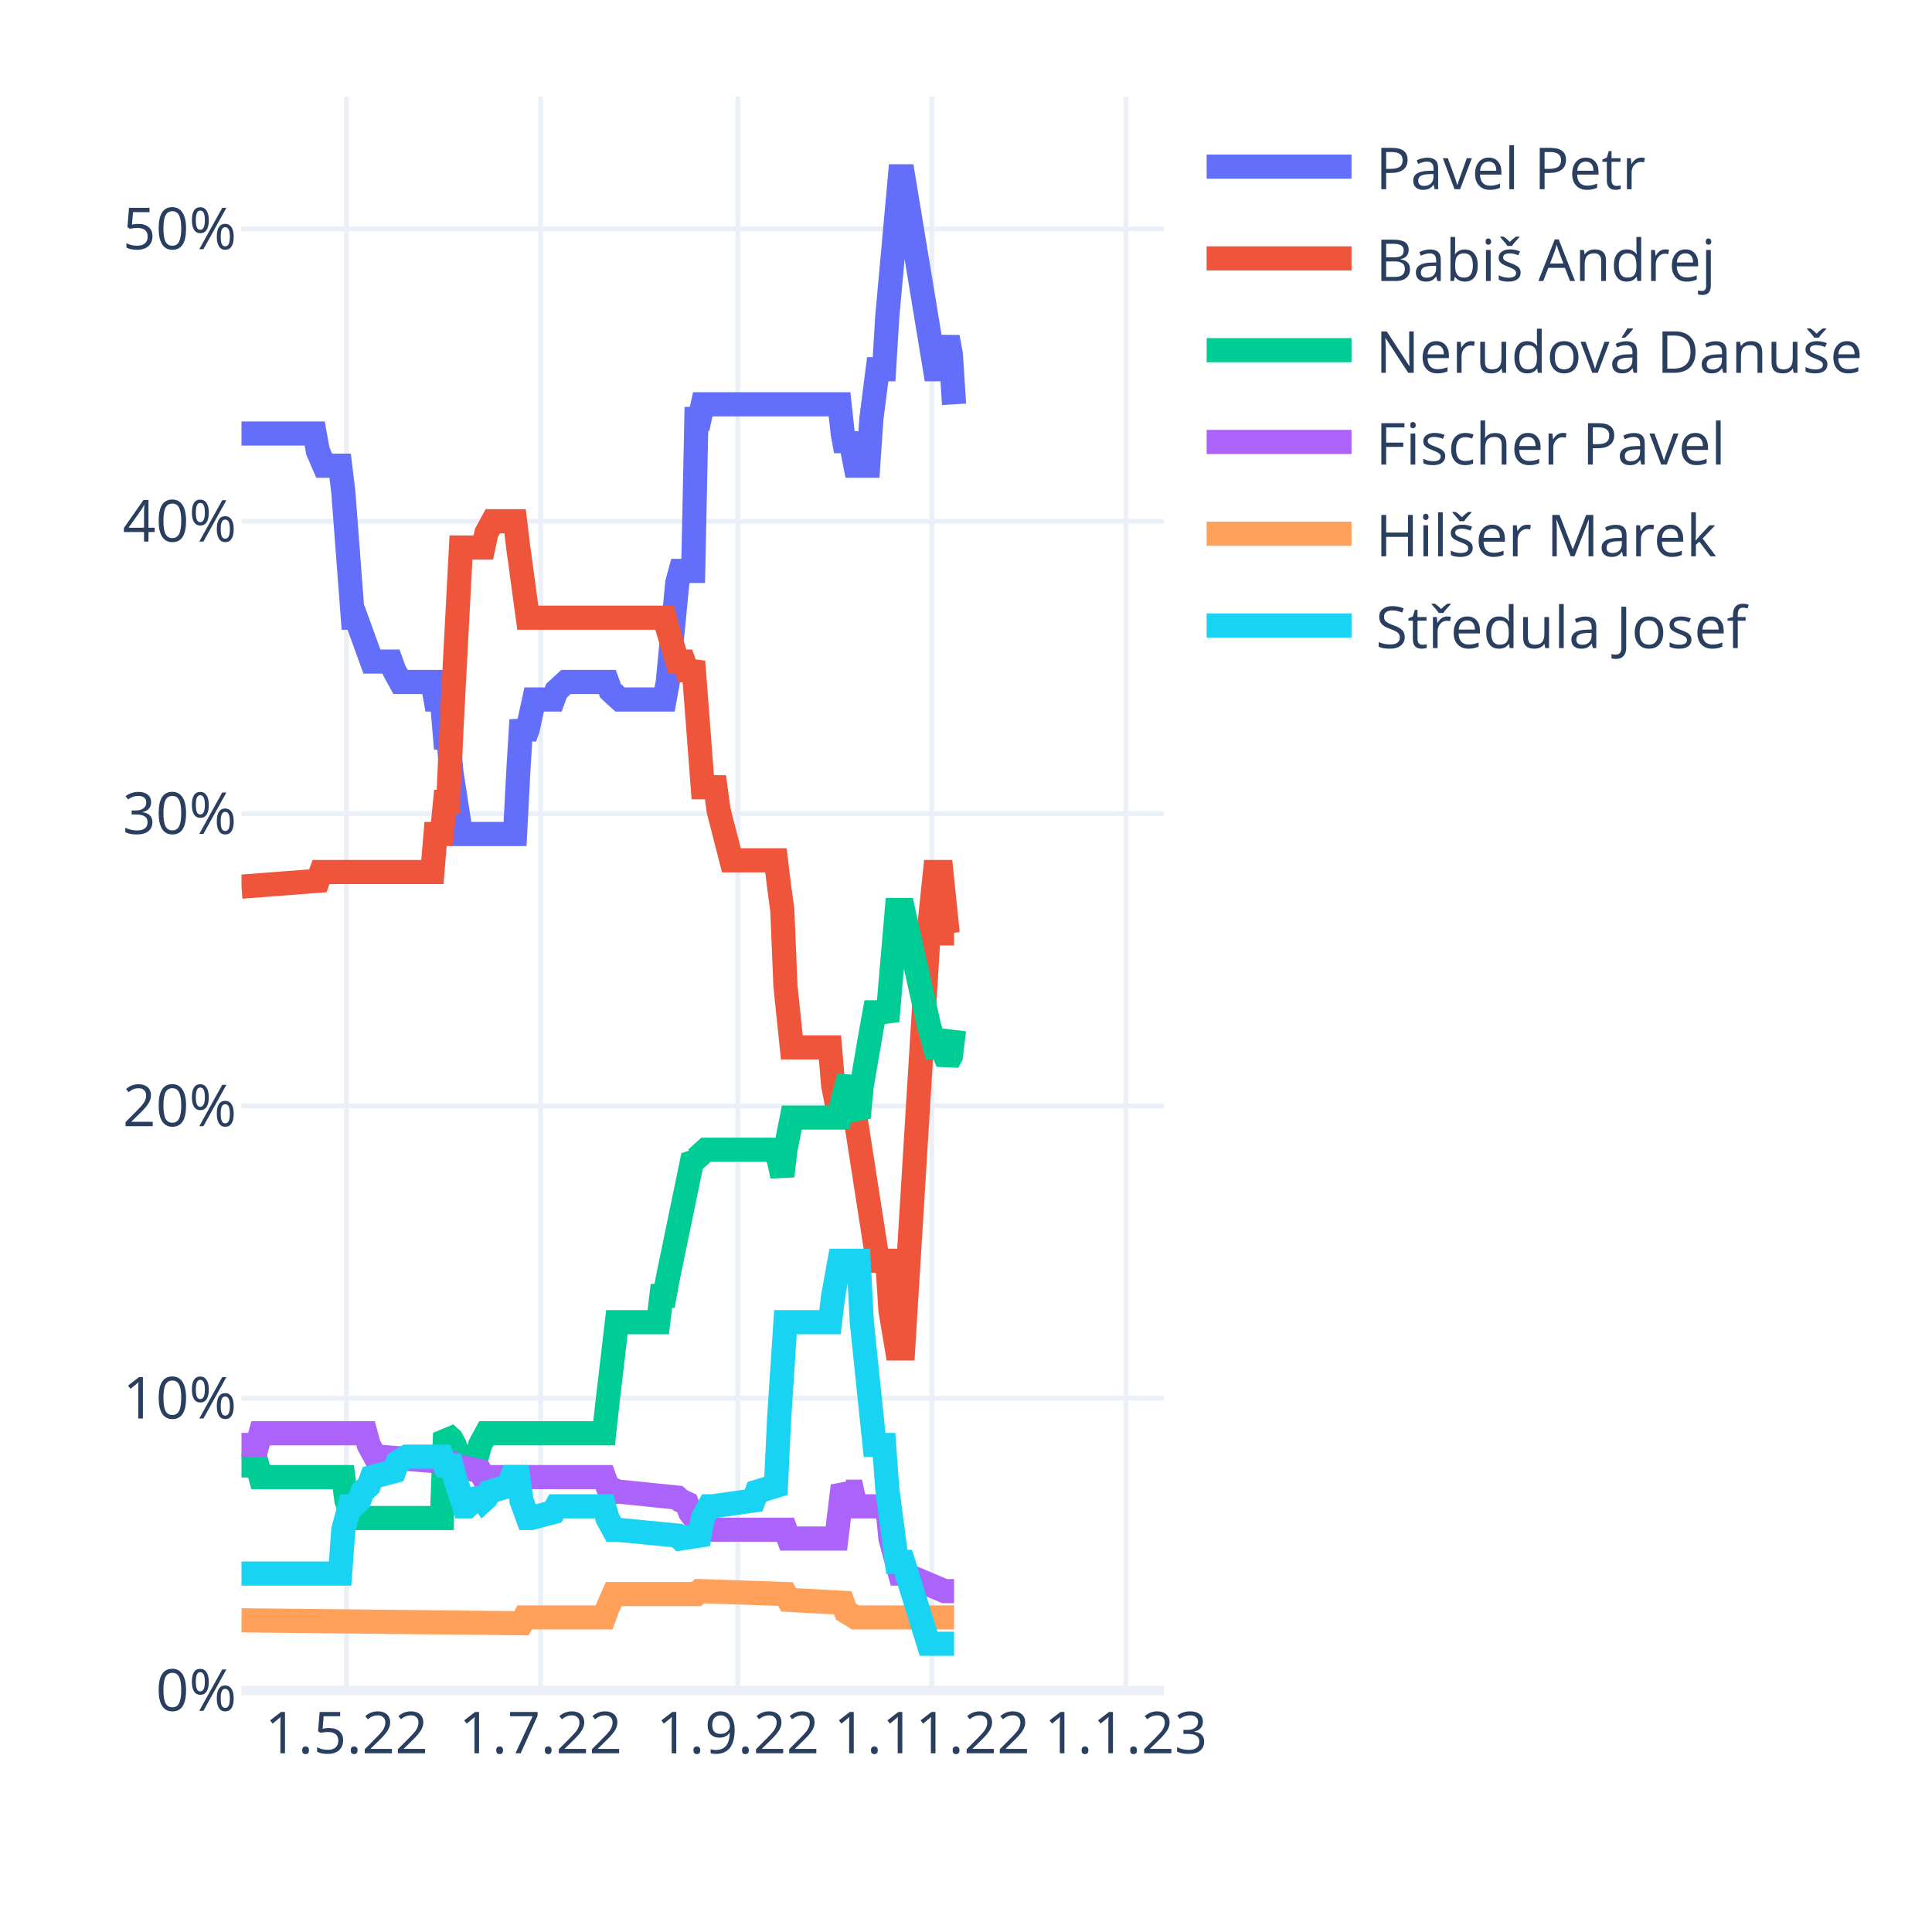
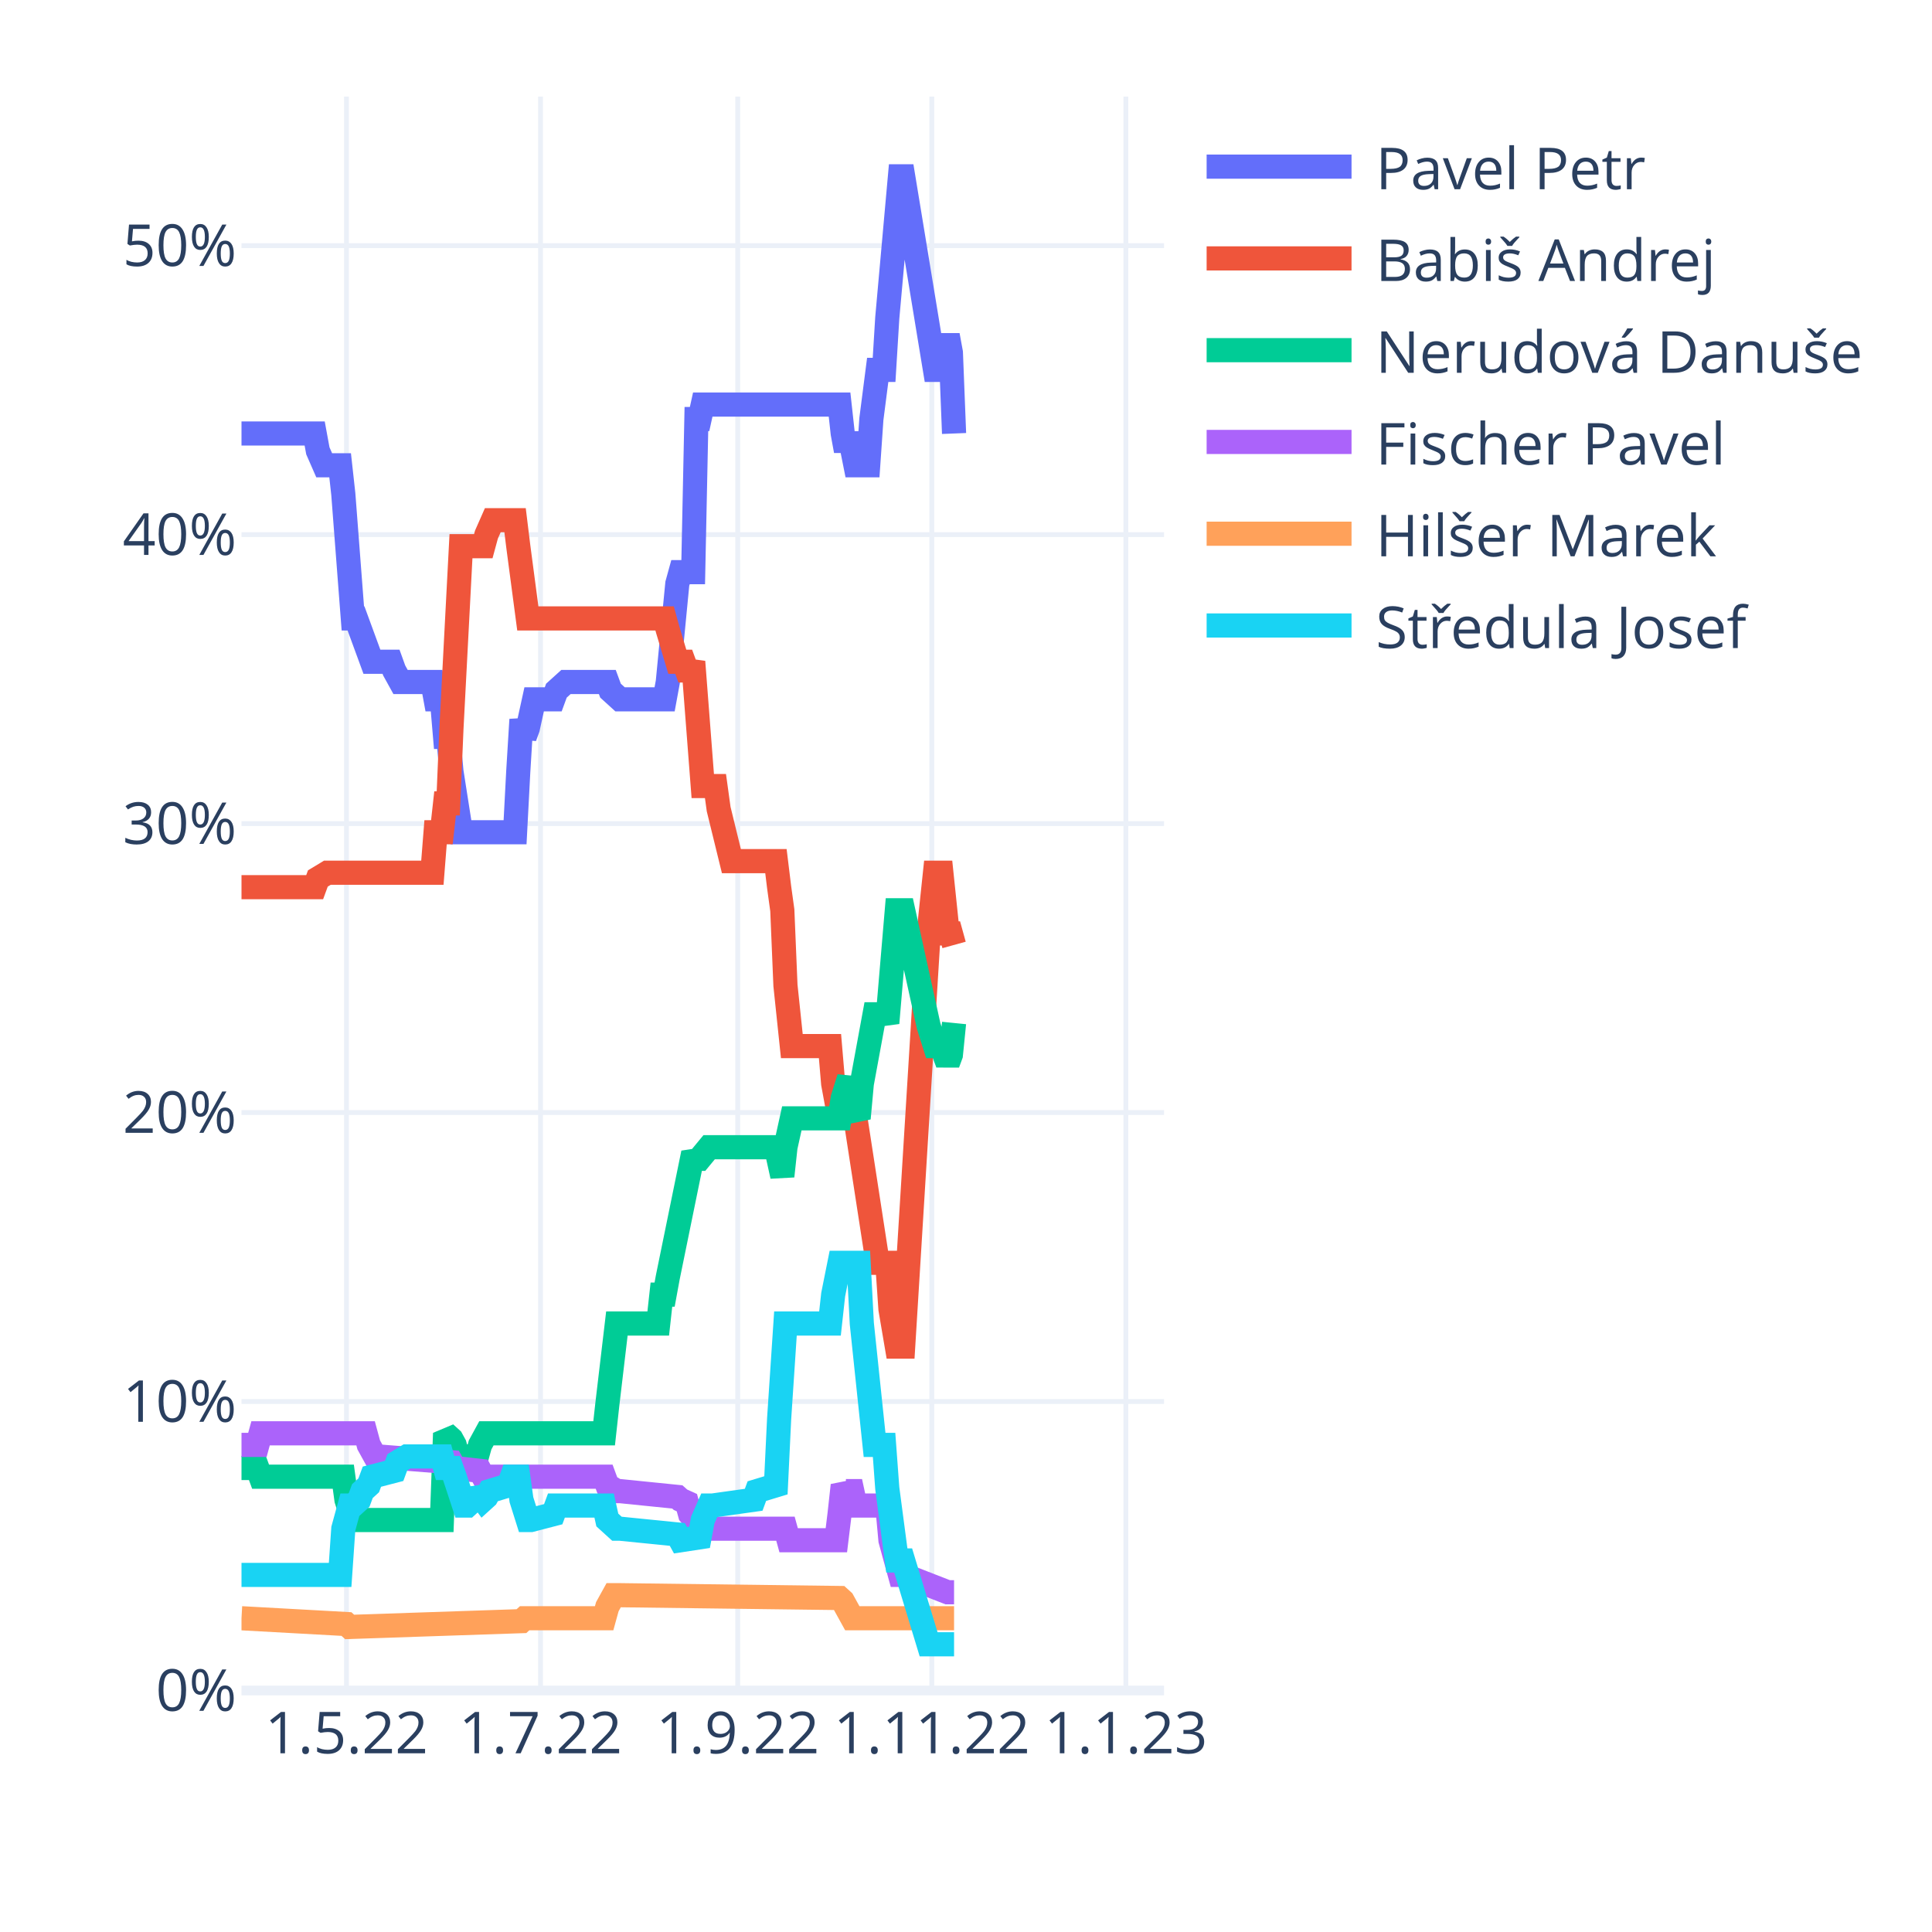
<svg xmlns="http://www.w3.org/2000/svg" class="main-svg" width="400" height="400" style="" viewBox="0 0 400 400">
  <rect x="0" y="0" width="400" height="400" style="fill: rgb(255, 255, 255); fill-opacity: 1;" />
-   <defs id="defs-876cf4">
+   <defs id="defs-c407ed">
    <g class="clips">
-       <clipPath id="clip876cf4xyplot" class="plotclip">
+       <clipPath id="clipc407edxyplot" class="plotclip">
        <rect width="191" height="330" />
      </clipPath>
-       <clipPath class="axesclip" id="clip876cf4x">
+       <clipPath class="axesclip" id="clipc407edx">
        <rect x="50" y="0" width="191" height="400" />
      </clipPath>
-       <clipPath class="axesclip" id="clip876cf4y">
+       <clipPath class="axesclip" id="clipc407edy">
        <rect x="0" y="20" width="400" height="330" />
      </clipPath>
-       <clipPath class="axesclip" id="clip876cf4xy">
+       <clipPath class="axesclip" id="clipc407edxy">
        <rect x="50" y="20" width="191" height="330" />
      </clipPath>
    </g>
    <g class="gradients" />
    <g class="patterns" />
  </defs>
  <g class="bglayer" />
  <g class="layer-below">
    <g class="imagelayer" />
    <g class="shapelayer" />
  </g>
  <g class="cartesianlayer">
    <g class="subplot xy">
      <g class="layer-subplot">
        <g class="shapelayer" />
        <g class="imagelayer" />
      </g>
      <g class="minor-gridlayer">
        <g class="x" />
        <g class="y" />
      </g>
      <g class="gridlayer">
        <g class="x">
          <path class="xgrid crisp" transform="translate(71.73,0)" d="M0,20v330" style="stroke: rgb(235, 240, 248); stroke-opacity: 1; stroke-width: 1px;" />
          <path class="xgrid crisp" transform="translate(111.91,0)" d="M0,20v330" style="stroke: rgb(235, 240, 248); stroke-opacity: 1; stroke-width: 1px;" />
          <path class="xgrid crisp" transform="translate(152.74,0)" d="M0,20v330" style="stroke: rgb(235, 240, 248); stroke-opacity: 1; stroke-width: 1px;" />
          <path class="xgrid crisp" transform="translate(192.92,0)" d="M0,20v330" style="stroke: rgb(235, 240, 248); stroke-opacity: 1; stroke-width: 1px;" />
          <path class="xgrid crisp" transform="translate(233.1,0)" d="M0,20v330" style="stroke: rgb(235, 240, 248); stroke-opacity: 1; stroke-width: 1px;" />
        </g>
        <g class="y">
-           <path class="ygrid crisp" transform="translate(0,289.48)" d="M50,0h191" style="stroke: rgb(235, 240, 248); stroke-opacity: 1; stroke-width: 1px;" />
-           <path class="ygrid crisp" transform="translate(0,228.96)" d="M50,0h191" style="stroke: rgb(235, 240, 248); stroke-opacity: 1; stroke-width: 1px;" />
-           <path class="ygrid crisp" transform="translate(0,168.44)" d="M50,0h191" style="stroke: rgb(235, 240, 248); stroke-opacity: 1; stroke-width: 1px;" />
-           <path class="ygrid crisp" transform="translate(0,107.92)" d="M50,0h191" style="stroke: rgb(235, 240, 248); stroke-opacity: 1; stroke-width: 1px;" />
-           <path class="ygrid crisp" transform="translate(0,47.39)" d="M50,0h191" style="stroke: rgb(235, 240, 248); stroke-opacity: 1; stroke-width: 1px;" />
+           <path class="ygrid crisp" transform="translate(0,290.17)" d="M50,0h191" style="stroke: rgb(235, 240, 248); stroke-opacity: 1; stroke-width: 1px;" />
+           <path class="ygrid crisp" transform="translate(0,230.34)" d="M50,0h191" style="stroke: rgb(235, 240, 248); stroke-opacity: 1; stroke-width: 1px;" />
+           <path class="ygrid crisp" transform="translate(0,170.52)" d="M50,0h191" style="stroke: rgb(235, 240, 248); stroke-opacity: 1; stroke-width: 1px;" />
+           <path class="ygrid crisp" transform="translate(0,110.69)" d="M50,0h191" style="stroke: rgb(235, 240, 248); stroke-opacity: 1; stroke-width: 1px;" />
+           <path class="ygrid crisp" transform="translate(0,50.86)" d="M50,0h191" style="stroke: rgb(235, 240, 248); stroke-opacity: 1; stroke-width: 1px;" />
        </g>
      </g>
      <g class="zerolinelayer">
        <path class="yzl zl crisp" transform="translate(0,350)" d="M50,0h191" style="stroke: rgb(235, 240, 248); stroke-opacity: 1; stroke-width: 2px;" />
      </g>
      <path class="xlines-below" />
      <path class="ylines-below" />
      <g class="overlines-below" />
      <g class="xaxislayer-below" />
      <g class="yaxislayer-below" />
      <g class="overaxes-below" />
-       <g class="plot" transform="translate(50,20)" clip-path="url(#clip876cf4xyplot)">
+       <g class="plot" transform="translate(50,20)" clip-path="url(#clipc407edxyplot)">
        <g class="scatterlayer mlayer">
-           <g class="trace scatter trace2bf4f4" style="stroke-miterlimit: 2; opacity: 1;">
-             <g class="fills" />
-             <g class="errorbars" />
-             <g class="lines">
-               <path class="js-line" d="M0,69.76L15.15,69.76L15.81,73.39L17.12,76.42L17.78,76.42L20.42,76.42L21.08,81.86L23.05,107.89L23.71,107.89L27,116.97L27.66,116.97L30.96,116.97L31.61,118.78L32.93,121.2L33.59,121.2L39.52,121.2L40.18,124.83L41.49,124.83L42.15,132.7L42.81,132.7L43.47,139.96L45.44,152.67L46.1,152.67L56.64,152.67L57.3,139.96L57.96,129.07L58.62,132.7L59.28,130.89L60.59,124.83L61.25,124.83L64.54,124.83L65.2,123.02L67.18,121.2L67.84,121.2L75.74,121.2L76.4,123.02L78.38,124.83L79.03,124.83L87.6,124.83L88.26,121.2L90.23,100.62L90.89,98.2L93.52,98.2L94.18,66.73L94.84,66.73L95.5,63.71L123.82,63.71L124.48,69.76L125.14,73.39L125.8,69.76L127.11,76.42L127.77,76.42L129.75,76.42L130.41,66.73L131.72,56.44L132.38,56.44L133.04,56.44L133.7,45.55L136.33,16.5L136.99,16.5L143.58,56.44L144.9,56.44L146.21,49.79L146.87,53.42L147.53,63.71" style="vector-effect: non-scaling-stroke; fill: none; stroke: rgb(99, 110, 250); stroke-opacity: 1; stroke-width: 5px; opacity: 1;" />
-             </g>
-             <g class="points" />
-             <g class="text" />
-           </g>
-           <g class="trace scatter tracefe96ce" style="stroke-miterlimit: 2; opacity: 1;">
-             <g class="fills" />
-             <g class="errorbars" />
-             <g class="lines">
-               <path class="js-line" d="M0,163.57L15.81,162.36L16.47,160.54L39.52,160.54L40.18,152.67L41.49,152.67L42.15,146.02L42.81,146.02L43.47,130.89L45.44,93.36L46.1,93.36L50.06,93.36L50.71,90.34L52.03,87.92L52.69,87.92L56.64,87.92L57.3,93.36L59.28,107.89L59.93,107.89L87.6,107.89L88.26,110.31L90.23,116.97L90.89,116.97L91.55,116.97L92.21,118.78L92.87,118.78L93.52,116.97L95.5,142.99L96.16,142.99L98.13,142.99L98.79,147.83L101.43,158.12L102.09,158.12L110.65,158.12L111.31,163.57L111.97,168.41L112.62,184.14L113.94,196.85L114.6,196.85L121.84,196.85L122.5,204.72L123.82,211.38L124.48,209.56L126.46,211.38L127.11,211.38L131.72,241.03L132.38,241.03L133.7,241.03L134.36,251.32L135.68,259.19L136.33,259.19L136.99,259.19L142.26,173.25L143.58,160.54L144.9,160.54L146.21,173.25L146.87,173.25L147.53,173.25" style="vector-effect: non-scaling-stroke; fill: none; stroke: rgb(239, 85, 59); stroke-opacity: 1; stroke-width: 5px; opacity: 1;" />
-             </g>
-             <g class="points" />
-             <g class="text" />
-           </g>
-           <g class="trace scatter trace863d23" style="stroke-miterlimit: 2; opacity: 1;">
-             <g class="fills" />
-             <g class="errorbars" />
-             <g class="lines">
-               <path class="js-line" d="M0,283.4L3.29,283.4L3.95,285.82L21.08,285.82L21.73,290.66L23.05,294.29L23.71,294.29L41.49,294.29L42.15,276.74L43.47,277.95L44.13,279.16L45.44,283.4L46.1,281.58L48.74,281.58L49.4,279.16L50.71,276.74L51.37,276.74L75.08,276.74L75.74,270.69L77.72,253.74L78.38,253.74L86.28,253.74L86.94,248.3L87.6,248.3L88.26,244.67L93.52,219.25L94.18,219.85L95.5,218.64L96.16,218.04L110.65,218.04L111.31,220.46L111.97,223.48L112.62,218.04L113.94,211.38L114.6,211.38L123.82,211.38L124.48,207.75L125.8,202.91L126.46,208.96L127.77,211.38L128.43,204.72L130.41,193.22L131.07,189.59L133.04,189.59L133.7,191.41L135.68,168.41L136.33,168.41L136.99,168.41L142.26,192.01L143.58,196.85L144.9,196.85L146.21,199.88L146.87,198.67L147.53,193.22" style="vector-effect: non-scaling-stroke; fill: none; stroke: rgb(0, 204, 150); stroke-opacity: 1; stroke-width: 5px; opacity: 1;" />
-             </g>
-             <g class="points" />
-             <g class="text" />
-           </g>
-           <g class="trace scatter trace51e6d6" style="stroke-miterlimit: 2; opacity: 1;">
-             <g class="fills" />
-             <g class="errorbars" />
-             <g class="lines">
-               <path class="js-line" d="M0,279.16L3.29,279.16L3.95,276.74L25.69,276.74L26.34,279.16L27.66,281.58L28.32,281.58L43.47,282.79L44.13,283.4L49.4,284.61L50.06,285.82L75.08,285.82L75.74,287.64L77.72,288.85L78.38,288.85L90.23,290.06L90.89,290.66L92.21,291.27L92.87,293.08L95.5,296.71L96.16,296.71L112.62,296.71L113.28,298.53L123.16,298.53L123.82,293.08L124.48,287.64L125.14,288.85L125.8,288.85L126.46,288.85L127.11,291.87L133.7,291.87L134.36,298.53L136.33,305.79L136.99,305.79L145.56,309.42L146.21,309.42L147.53,309.42" style="vector-effect: non-scaling-stroke; fill: none; stroke: rgb(171, 99, 250); stroke-opacity: 1; stroke-width: 5px; opacity: 1;" />
-             </g>
-             <g class="points" />
-             <g class="text" />
-           </g>
-           <g class="trace scatter trace511b6b" style="stroke-miterlimit: 2; opacity: 1;">
-             <g class="fills" />
-             <g class="errorbars" />
-             <g class="lines">
-               <path class="js-line" d="M0,315.47L57.96,316.08L58.62,314.87L75.08,314.87L75.74,313.05L77.06,310.03L77.72,310.03L94.18,310.03L94.84,309.42L112.62,310.03L113.28,311.24L124.48,311.84L125.14,313.66L127.11,314.87L127.77,314.87L147.53,314.87" style="vector-effect: non-scaling-stroke; fill: none; stroke: rgb(255, 161, 90); stroke-opacity: 1; stroke-width: 5px; opacity: 1;" />
-             </g>
-             <g class="points" />
-             <g class="text" />
-           </g>
-           <g class="trace scatter trace04a357" style="stroke-miterlimit: 2; opacity: 1;">
-             <g class="fills" />
-             <g class="errorbars" />
-             <g class="lines">
-               <path class="js-line" d="M0,305.79L20.42,305.79L21.08,296.71L22.39,291.87L23.05,291.87L24.37,290.66L25.03,288.85L26.34,287.64L27,285.82L31.61,284.61L32.27,282.79L34.25,281.58L34.91,281.58L41.49,281.58L42.15,283.4L43.47,283.4L44.13,285.82L46.1,291.87L46.76,291.87L48.08,290.66L48.74,288.85L50.06,290.66L50.71,290.06L51.37,288.85L55.32,287.64L55.98,285.82L57.3,285.82L57.96,290.66L59.28,294.29L59.93,294.29L64.54,293.08L65.2,291.87L75.08,291.87L75.74,294.29L77.06,296.71L77.72,296.71L90.23,297.92L90.89,298.53L94.84,297.92L95.5,294.29L96.82,291.87L97.48,291.87L106.04,290.66L106.7,288.85L110.65,287.64L111.31,273.72L112.62,253.74L113.28,253.74L121.84,253.74L122.5,248.3L123.82,241.03L124.48,241.03L127.77,241.03L128.43,253.74L131.07,279.16L131.72,279.16L133.04,279.16L133.7,288.24L135.68,303.37L136.33,303.37L136.99,303.37L142.26,320.32L147.53,320.32" style="vector-effect: non-scaling-stroke; fill: none; stroke: rgb(25, 211, 243); stroke-opacity: 1; stroke-width: 5px; opacity: 1;" />
+           <g class="trace scatter trace115df2" style="stroke-miterlimit: 2; opacity: 1;">
+             <g class="fills" />
+             <g class="errorbars" />
+             <g class="lines">
+               <path class="js-line" d="M0,69.75L15.15,69.75L15.81,73.34L17.12,76.33L17.78,76.33L20.42,76.33L21.08,82.31L23.05,108.04L23.71,108.04L27,117.01L27.66,117.01L30.96,117.01L31.61,118.81L32.93,121.2L33.59,121.2L39.52,121.2L40.18,124.79L41.49,124.79L42.15,132.57L42.81,132.57L43.47,139.75L45.44,152.31L46.1,152.31L56.64,152.31L57.3,139.75L57.96,128.98L58.62,132.57L59.28,130.77L60.59,124.79L61.25,124.79L64.54,124.79L65.2,122.99L67.18,121.2L67.84,121.2L75.74,121.2L76.4,122.99L78.38,124.79L79.03,124.79L87.6,124.79L88.26,121.2L90.23,100.86L90.89,98.46L93.52,98.46L94.18,66.76L94.84,66.76L95.5,63.76L123.82,63.76L124.48,69.75L125.14,73.34L125.8,69.75L127.11,76.33L127.77,76.33L129.75,76.33L130.41,66.76L131.72,56.58L132.38,56.58L133.04,56.58L133.7,45.82L136.33,16.5L136.99,16.5L143.58,56.58L144.9,56.58L146.21,49.41L146.87,53L147.53,69.75" style="vector-effect: non-scaling-stroke; fill: none; stroke: rgb(99, 110, 250); stroke-opacity: 1; stroke-width: 5px; opacity: 1;" />
+             </g>
+             <g class="points" />
+             <g class="text" />
+           </g>
+           <g class="trace scatter tracef9c9b3" style="stroke-miterlimit: 2; opacity: 1;">
+             <g class="fills" />
+             <g class="errorbars" />
+             <g class="lines">
+               <path class="js-line" d="M0,163.68L15.15,163.68L15.81,161.88L17.78,160.69L18.44,160.69L39.52,160.69L40.18,152.31L41.49,152.31L42.15,146.33L42.81,146.33L43.47,130.77L45.44,93.08L46.1,93.08L50.06,93.08L50.71,90.69L52.03,87.7L52.69,87.7L56.64,87.7L57.3,93.08L59.28,108.04L59.93,108.04L87.6,108.04L88.26,110.43L90.23,117.01L90.89,117.01L91.55,117.01L92.21,118.81L92.87,118.81L93.52,117.01L95.5,142.74L96.16,142.74L98.13,142.74L98.79,147.52L101.43,158.29L102.09,158.29L110.65,158.29L111.31,163.68L111.97,168.46L112.62,184.02L113.94,196.58L114.6,196.58L121.84,196.58L122.5,204.36L123.82,211.54L124.48,209.75L126.46,211.54L127.11,211.54L131.72,241.45L132.38,241.45L133.7,241.45L134.36,251.03L135.68,258.8L136.33,258.8L136.99,258.8L142.26,173.25L143.58,160.69L144.9,160.69L146.21,173.25L146.87,173.25L147.53,175.64" style="vector-effect: non-scaling-stroke; fill: none; stroke: rgb(239, 85, 59); stroke-opacity: 1; stroke-width: 5px; opacity: 1;" />
+             </g>
+             <g class="points" />
+             <g class="text" />
+           </g>
+           <g class="trace scatter trace8ebc94" style="stroke-miterlimit: 2; opacity: 1;">
+             <g class="fills" />
+             <g class="errorbars" />
+             <g class="lines">
+               <path class="js-line" d="M0,283.93L3.29,283.93L3.95,285.73L21.08,285.73L21.73,290.51L23.05,294.7L23.71,294.7L41.49,294.7L42.15,276.75L43.47,277.95L44.13,279.15L45.44,283.93L46.1,281.54L48.74,281.54L49.4,279.15L50.71,276.75L51.37,276.75L75.08,276.75L75.74,270.77L77.72,254.02L78.38,254.02L86.28,254.02L86.94,248.04L87.6,248.04L88.26,244.45L93.52,218.72L94.18,219.92L94.84,219.92L96.82,217.52L97.48,217.52L110.65,217.52L111.31,220.51L111.97,223.51L112.62,217.52L113.94,211.54L114.6,211.54L123.82,211.54L124.48,207.35L125.8,203.16L126.46,209.15L127.77,211.54L128.43,204.36L130.41,193.59L131.07,190L133.04,190L133.7,191.8L135.68,168.46L136.33,168.46L136.99,168.46L142.26,192.4L143.58,196.58L144.9,196.58L146.21,200.17L146.87,198.38L147.53,191.8" style="vector-effect: non-scaling-stroke; fill: none; stroke: rgb(0, 204, 150); stroke-opacity: 1; stroke-width: 5px; opacity: 1;" />
+             </g>
+             <g class="points" />
+             <g class="text" />
+           </g>
+           <g class="trace scatter trace66542e" style="stroke-miterlimit: 2; opacity: 1;">
+             <g class="fills" />
+             <g class="errorbars" />
+             <g class="lines">
+               <path class="js-line" d="M0,279.15L3.29,279.15L3.95,276.75L25.69,276.75L26.34,279.15L27.66,281.54L28.32,281.54L43.47,282.74L44.13,283.93L49.4,284.53L50.06,285.73L75.08,285.73L75.74,287.52L77.72,288.72L78.38,288.72L90.23,289.92L90.89,290.51L92.21,291.11L92.87,293.5L95.5,296.5L96.16,296.5L112.62,296.5L113.28,298.89L123.16,298.89L123.82,293.5L124.48,287.52L125.14,288.72L125.8,288.72L126.46,288.72L127.11,291.71L133.7,291.71L134.36,298.89L136.33,306.07L136.99,306.07L146.21,309.66L146.87,309.66L147.53,309.66" style="vector-effect: non-scaling-stroke; fill: none; stroke: rgb(171, 99, 250); stroke-opacity: 1; stroke-width: 5px; opacity: 1;" />
+             </g>
+             <g class="points" />
+             <g class="text" />
+           </g>
+           <g class="trace scatter tracee063a4" style="stroke-miterlimit: 2; opacity: 1;">
+             <g class="fills" />
+             <g class="errorbars" />
+             <g class="lines">
+               <path class="js-line" d="M0,315.04L21.73,316.24L22.39,316.84L57.96,315.64L58.62,315.04L75.08,315.04L75.74,312.65L77.06,310.26L77.72,310.26L123.82,310.85L124.48,311.45L126.46,315.04L127.11,315.04L147.53,315.04" style="vector-effect: non-scaling-stroke; fill: none; stroke: rgb(255, 161, 90); stroke-opacity: 1; stroke-width: 5px; opacity: 1;" />
+             </g>
+             <g class="points" />
+             <g class="text" />
+           </g>
+           <g class="trace scatter tracebcd4a3" style="stroke-miterlimit: 2; opacity: 1;">
+             <g class="fills" />
+             <g class="errorbars" />
+             <g class="lines">
+               <path class="js-line" d="M0,306.07L20.42,306.07L21.08,296.5L22.39,291.71L23.05,291.71L24.37,290.51L25.03,288.72L26.34,287.52L27,285.73L31.61,284.53L32.27,282.74L34.25,281.54L34.91,281.54L41.49,281.54L42.15,283.93L43.47,283.93L44.13,285.73L46.1,291.71L46.76,291.71L48.08,290.51L48.74,288.72L50.06,290.51L50.71,289.92L51.37,288.72L55.32,287.52L55.98,285.73L57.3,285.73L57.96,290.51L59.28,294.7L59.93,294.7L64.54,293.5L65.2,291.71L75.08,291.71L75.74,294.7L77.72,296.5L78.38,296.5L90.23,297.69L90.89,298.89L94.84,298.29L95.5,294.7L96.82,291.71L97.48,291.71L106.04,290.51L106.7,288.72L110.65,287.52L111.31,273.76L112.62,254.02L113.28,254.02L121.84,254.02L122.5,248.04L123.82,241.45L124.48,241.45L127.77,241.45L128.43,254.02L131.07,279.15L131.72,279.15L133.04,279.15L133.7,288.12L135.68,303.08L136.33,303.08L136.99,303.08L142.26,320.43L147.53,320.43" style="vector-effect: non-scaling-stroke; fill: none; stroke: rgb(25, 211, 243); stroke-opacity: 1; stroke-width: 5px; opacity: 1;" />
            </g>
            <g class="points" />
            <g class="text" />
          </g>
        </g>
      </g>
      <g class="overplot" />
      <path class="xlines-above crisp" d="M0,0" style="fill: none;" />
      <path class="ylines-above crisp" d="M0,0" style="fill: none;" />
      <g class="overlines-above" />
      <g class="xaxislayer-above">
        <g class="xtick">
          <text text-anchor="middle" x="0" y="363" transform="translate(71.73,0)" style="font-family: 'Open Sans', verdana, arial, sans-serif; font-size: 12px; fill: rgb(42, 63, 95); fill-opacity: 1; white-space: pre; opacity: 1;">1.5.22</text>
        </g>
        <g class="xtick">
          <text text-anchor="middle" x="0" y="363" style="font-family: 'Open Sans', verdana, arial, sans-serif; font-size: 12px; fill: rgb(42, 63, 95); fill-opacity: 1; white-space: pre; opacity: 1;" transform="translate(111.91,0)">1.7.22</text>
        </g>
        <g class="xtick">
          <text text-anchor="middle" x="0" y="363" style="font-family: 'Open Sans', verdana, arial, sans-serif; font-size: 12px; fill: rgb(42, 63, 95); fill-opacity: 1; white-space: pre; opacity: 1;" transform="translate(152.74,0)">1.9.22</text>
        </g>
        <g class="xtick">
          <text text-anchor="middle" x="0" y="363" style="font-family: 'Open Sans', verdana, arial, sans-serif; font-size: 12px; fill: rgb(42, 63, 95); fill-opacity: 1; white-space: pre; opacity: 1;" transform="translate(192.92,0)">1.11.22</text>
        </g>
        <g class="xtick">
          <text text-anchor="middle" x="0" y="363" style="font-family: 'Open Sans', verdana, arial, sans-serif; font-size: 12px; fill: rgb(42, 63, 95); fill-opacity: 1; white-space: pre; opacity: 1;" transform="translate(233.1,0)">1.1.23</text>
        </g>
      </g>
      <g class="yaxislayer-above">
        <g class="ytick">
          <text text-anchor="end" x="49" y="4.2" transform="translate(0,350)" style="font-family: 'Open Sans', verdana, arial, sans-serif; font-size: 12px; fill: rgb(42, 63, 95); fill-opacity: 1; white-space: pre; opacity: 1;">0%</text>
        </g>
        <g class="ytick">
-           <text text-anchor="end" x="49" y="4.2" style="font-family: 'Open Sans', verdana, arial, sans-serif; font-size: 12px; fill: rgb(42, 63, 95); fill-opacity: 1; white-space: pre; opacity: 1;" transform="translate(0,289.48)">10%</text>
-         </g>
-         <g class="ytick">
-           <text text-anchor="end" x="49" y="4.2" style="font-family: 'Open Sans', verdana, arial, sans-serif; font-size: 12px; fill: rgb(42, 63, 95); fill-opacity: 1; white-space: pre; opacity: 1;" transform="translate(0,228.96)">20%</text>
-         </g>
-         <g class="ytick">
-           <text text-anchor="end" x="49" y="4.2" style="font-family: 'Open Sans', verdana, arial, sans-serif; font-size: 12px; fill: rgb(42, 63, 95); fill-opacity: 1; white-space: pre; opacity: 1;" transform="translate(0,168.44)">30%</text>
-         </g>
-         <g class="ytick">
-           <text text-anchor="end" x="49" y="4.2" style="font-family: 'Open Sans', verdana, arial, sans-serif; font-size: 12px; fill: rgb(42, 63, 95); fill-opacity: 1; white-space: pre; opacity: 1;" transform="translate(0,107.92)">40%</text>
-         </g>
-         <g class="ytick">
-           <text text-anchor="end" x="49" y="4.2" style="font-family: 'Open Sans', verdana, arial, sans-serif; font-size: 12px; fill: rgb(42, 63, 95); fill-opacity: 1; white-space: pre; opacity: 1;" transform="translate(0,47.39)">50%</text>
+           <text text-anchor="end" x="49" y="4.2" style="font-family: 'Open Sans', verdana, arial, sans-serif; font-size: 12px; fill: rgb(42, 63, 95); fill-opacity: 1; white-space: pre; opacity: 1;" transform="translate(0,290.17)">10%</text>
+         </g>
+         <g class="ytick">
+           <text text-anchor="end" x="49" y="4.2" style="font-family: 'Open Sans', verdana, arial, sans-serif; font-size: 12px; fill: rgb(42, 63, 95); fill-opacity: 1; white-space: pre; opacity: 1;" transform="translate(0,230.34)">20%</text>
+         </g>
+         <g class="ytick">
+           <text text-anchor="end" x="49" y="4.2" style="font-family: 'Open Sans', verdana, arial, sans-serif; font-size: 12px; fill: rgb(42, 63, 95); fill-opacity: 1; white-space: pre; opacity: 1;" transform="translate(0,170.52)">30%</text>
+         </g>
+         <g class="ytick">
+           <text text-anchor="end" x="49" y="4.2" style="font-family: 'Open Sans', verdana, arial, sans-serif; font-size: 12px; fill: rgb(42, 63, 95); fill-opacity: 1; white-space: pre; opacity: 1;" transform="translate(0,110.69)">40%</text>
+         </g>
+         <g class="ytick">
+           <text text-anchor="end" x="49" y="4.2" style="font-family: 'Open Sans', verdana, arial, sans-serif; font-size: 12px; fill: rgb(42, 63, 95); fill-opacity: 1; white-space: pre; opacity: 1;" transform="translate(0,50.86)">50%</text>
        </g>
      </g>
      <g class="overaxes-above" />
    </g>
  </g>
  <g class="polarlayer" />
  <g class="smithlayer" />
  <g class="ternarylayer" />
  <g class="geolayer" />
  <g class="funnelarealayer" />
  <g class="pielayer" />
  <g class="iciclelayer" />
  <g class="treemaplayer" />
  <g class="sunburstlayer" />
  <g class="glimages" />
-   <defs id="topdefs-876cf4">
+   <defs id="topdefs-c407ed">
    <g class="clips" />
-     <clipPath id="legend876cf4">
+     <clipPath id="legendc407ed">
      <rect width="143" height="124" x="0" y="0" />
    </clipPath>
  </defs>
  <g class="layer-above">
    <g class="imagelayer" />
    <g class="shapelayer" />
  </g>
  <g class="infolayer">
    <g class="legend" pointer-events="all" transform="translate(244.82,20)">
      <rect class="bg" shape-rendering="crispEdges" width="143" height="124" x="0" y="0" style="stroke: rgb(68, 68, 68); stroke-opacity: 1; fill: rgb(255, 255, 255); fill-opacity: 1; stroke-width: 0px;" />
-       <g class="scrollbox" transform="" clip-path="url(#legend876cf4)">
+       <g class="scrollbox" transform="" clip-path="url(#legendc407ed)">
        <g class="groups">
          <g class="traces" transform="translate(0,14.5)" style="opacity: 1;">
            <text class="legendtext" text-anchor="start" x="40" y="4.68" style="font-family: 'Open Sans', verdana, arial, sans-serif; font-size: 12px; fill: rgb(42, 63, 95); fill-opacity: 1; white-space: pre;">Pavel Petr</text>
            <g class="layers" style="opacity: 1;">
              <g class="legendfill" />
              <g class="legendlines">
                <path class="js-line" d="M5,0h30" style="fill: none; stroke: rgb(99, 110, 250); stroke-opacity: 1; stroke-width: 5px;" />
              </g>
              <g class="legendsymbols">
                <g class="legendpoints" />
              </g>
            </g>
            <rect class="legendtoggle" x="0" y="-9.5" width="137.062" height="19" style="fill: rgb(0, 0, 0); fill-opacity: 0;" />
          </g>
          <g class="traces" transform="translate(0,33.5)" style="opacity: 1;">
            <text class="legendtext" text-anchor="start" x="40" y="4.68" style="font-family: 'Open Sans', verdana, arial, sans-serif; font-size: 12px; fill: rgb(42, 63, 95); fill-opacity: 1; white-space: pre;">Babiš Andrej</text>
            <g class="layers" style="opacity: 1;">
              <g class="legendfill" />
              <g class="legendlines">
                <path class="js-line" d="M5,0h30" style="fill: none; stroke: rgb(239, 85, 59); stroke-opacity: 1; stroke-width: 5px;" />
              </g>
              <g class="legendsymbols">
                <g class="legendpoints" />
              </g>
            </g>
            <rect class="legendtoggle" x="0" y="-9.5" width="137.062" height="19" style="fill: rgb(0, 0, 0); fill-opacity: 0;" />
          </g>
          <g class="traces" transform="translate(0,52.5)" style="opacity: 1;">
            <text class="legendtext" text-anchor="start" x="40" y="4.68" style="font-family: 'Open Sans', verdana, arial, sans-serif; font-size: 12px; fill: rgb(42, 63, 95); fill-opacity: 1; white-space: pre;">Nerudová Danuše</text>
            <g class="layers" style="opacity: 1;">
              <g class="legendfill" />
              <g class="legendlines">
                <path class="js-line" d="M5,0h30" style="fill: none; stroke: rgb(0, 204, 150); stroke-opacity: 1; stroke-width: 5px;" />
              </g>
              <g class="legendsymbols">
                <g class="legendpoints" />
              </g>
            </g>
            <rect class="legendtoggle" x="0" y="-9.5" width="137.062" height="19" style="fill: rgb(0, 0, 0); fill-opacity: 0;" />
          </g>
          <g class="traces" transform="translate(0,71.5)" style="opacity: 1;">
            <text class="legendtext" text-anchor="start" x="40" y="4.68" style="font-family: 'Open Sans', verdana, arial, sans-serif; font-size: 12px; fill: rgb(42, 63, 95); fill-opacity: 1; white-space: pre;">Fischer Pavel</text>
            <g class="layers" style="opacity: 1;">
              <g class="legendfill" />
              <g class="legendlines">
                <path class="js-line" d="M5,0h30" style="fill: none; stroke: rgb(171, 99, 250); stroke-opacity: 1; stroke-width: 5px;" />
              </g>
              <g class="legendsymbols">
                <g class="legendpoints" />
              </g>
            </g>
            <rect class="legendtoggle" x="0" y="-9.5" width="137.062" height="19" style="fill: rgb(0, 0, 0); fill-opacity: 0;" />
          </g>
          <g class="traces" transform="translate(0,90.5)" style="opacity: 1;">
            <text class="legendtext" text-anchor="start" x="40" y="4.68" style="font-family: 'Open Sans', verdana, arial, sans-serif; font-size: 12px; fill: rgb(42, 63, 95); fill-opacity: 1; white-space: pre;">Hilšer Marek</text>
            <g class="layers" style="opacity: 1;">
              <g class="legendfill" />
              <g class="legendlines">
                <path class="js-line" d="M5,0h30" style="fill: none; stroke: rgb(255, 161, 90); stroke-opacity: 1; stroke-width: 5px;" />
              </g>
              <g class="legendsymbols">
                <g class="legendpoints" />
              </g>
            </g>
            <rect class="legendtoggle" x="0" y="-9.5" width="137.062" height="19" style="fill: rgb(0, 0, 0); fill-opacity: 0;" />
          </g>
          <g class="traces" transform="translate(0,109.5)" style="opacity: 1;">
            <text class="legendtext" text-anchor="start" x="40" y="4.68" style="font-family: 'Open Sans', verdana, arial, sans-serif; font-size: 12px; fill: rgb(42, 63, 95); fill-opacity: 1; white-space: pre;">Středula Josef</text>
            <g class="layers" style="opacity: 1;">
              <g class="legendfill" />
              <g class="legendlines">
                <path class="js-line" d="M5,0h30" style="fill: none; stroke: rgb(25, 211, 243); stroke-opacity: 1; stroke-width: 5px;" />
              </g>
              <g class="legendsymbols">
                <g class="legendpoints" />
              </g>
            </g>
            <rect class="legendtoggle" x="0" y="-9.5" width="137.062" height="19" style="fill: rgb(0, 0, 0); fill-opacity: 0;" />
          </g>
        </g>
      </g>
      <rect class="scrollbar" rx="20" ry="3" width="0" height="0" x="0" y="0" style="fill: rgb(128, 139, 164); fill-opacity: 1;" />
    </g>
    <g class="g-gtitle" />
    <g class="g-xtitle" />
    <g class="g-ytitle" />
  </g>
</svg>
